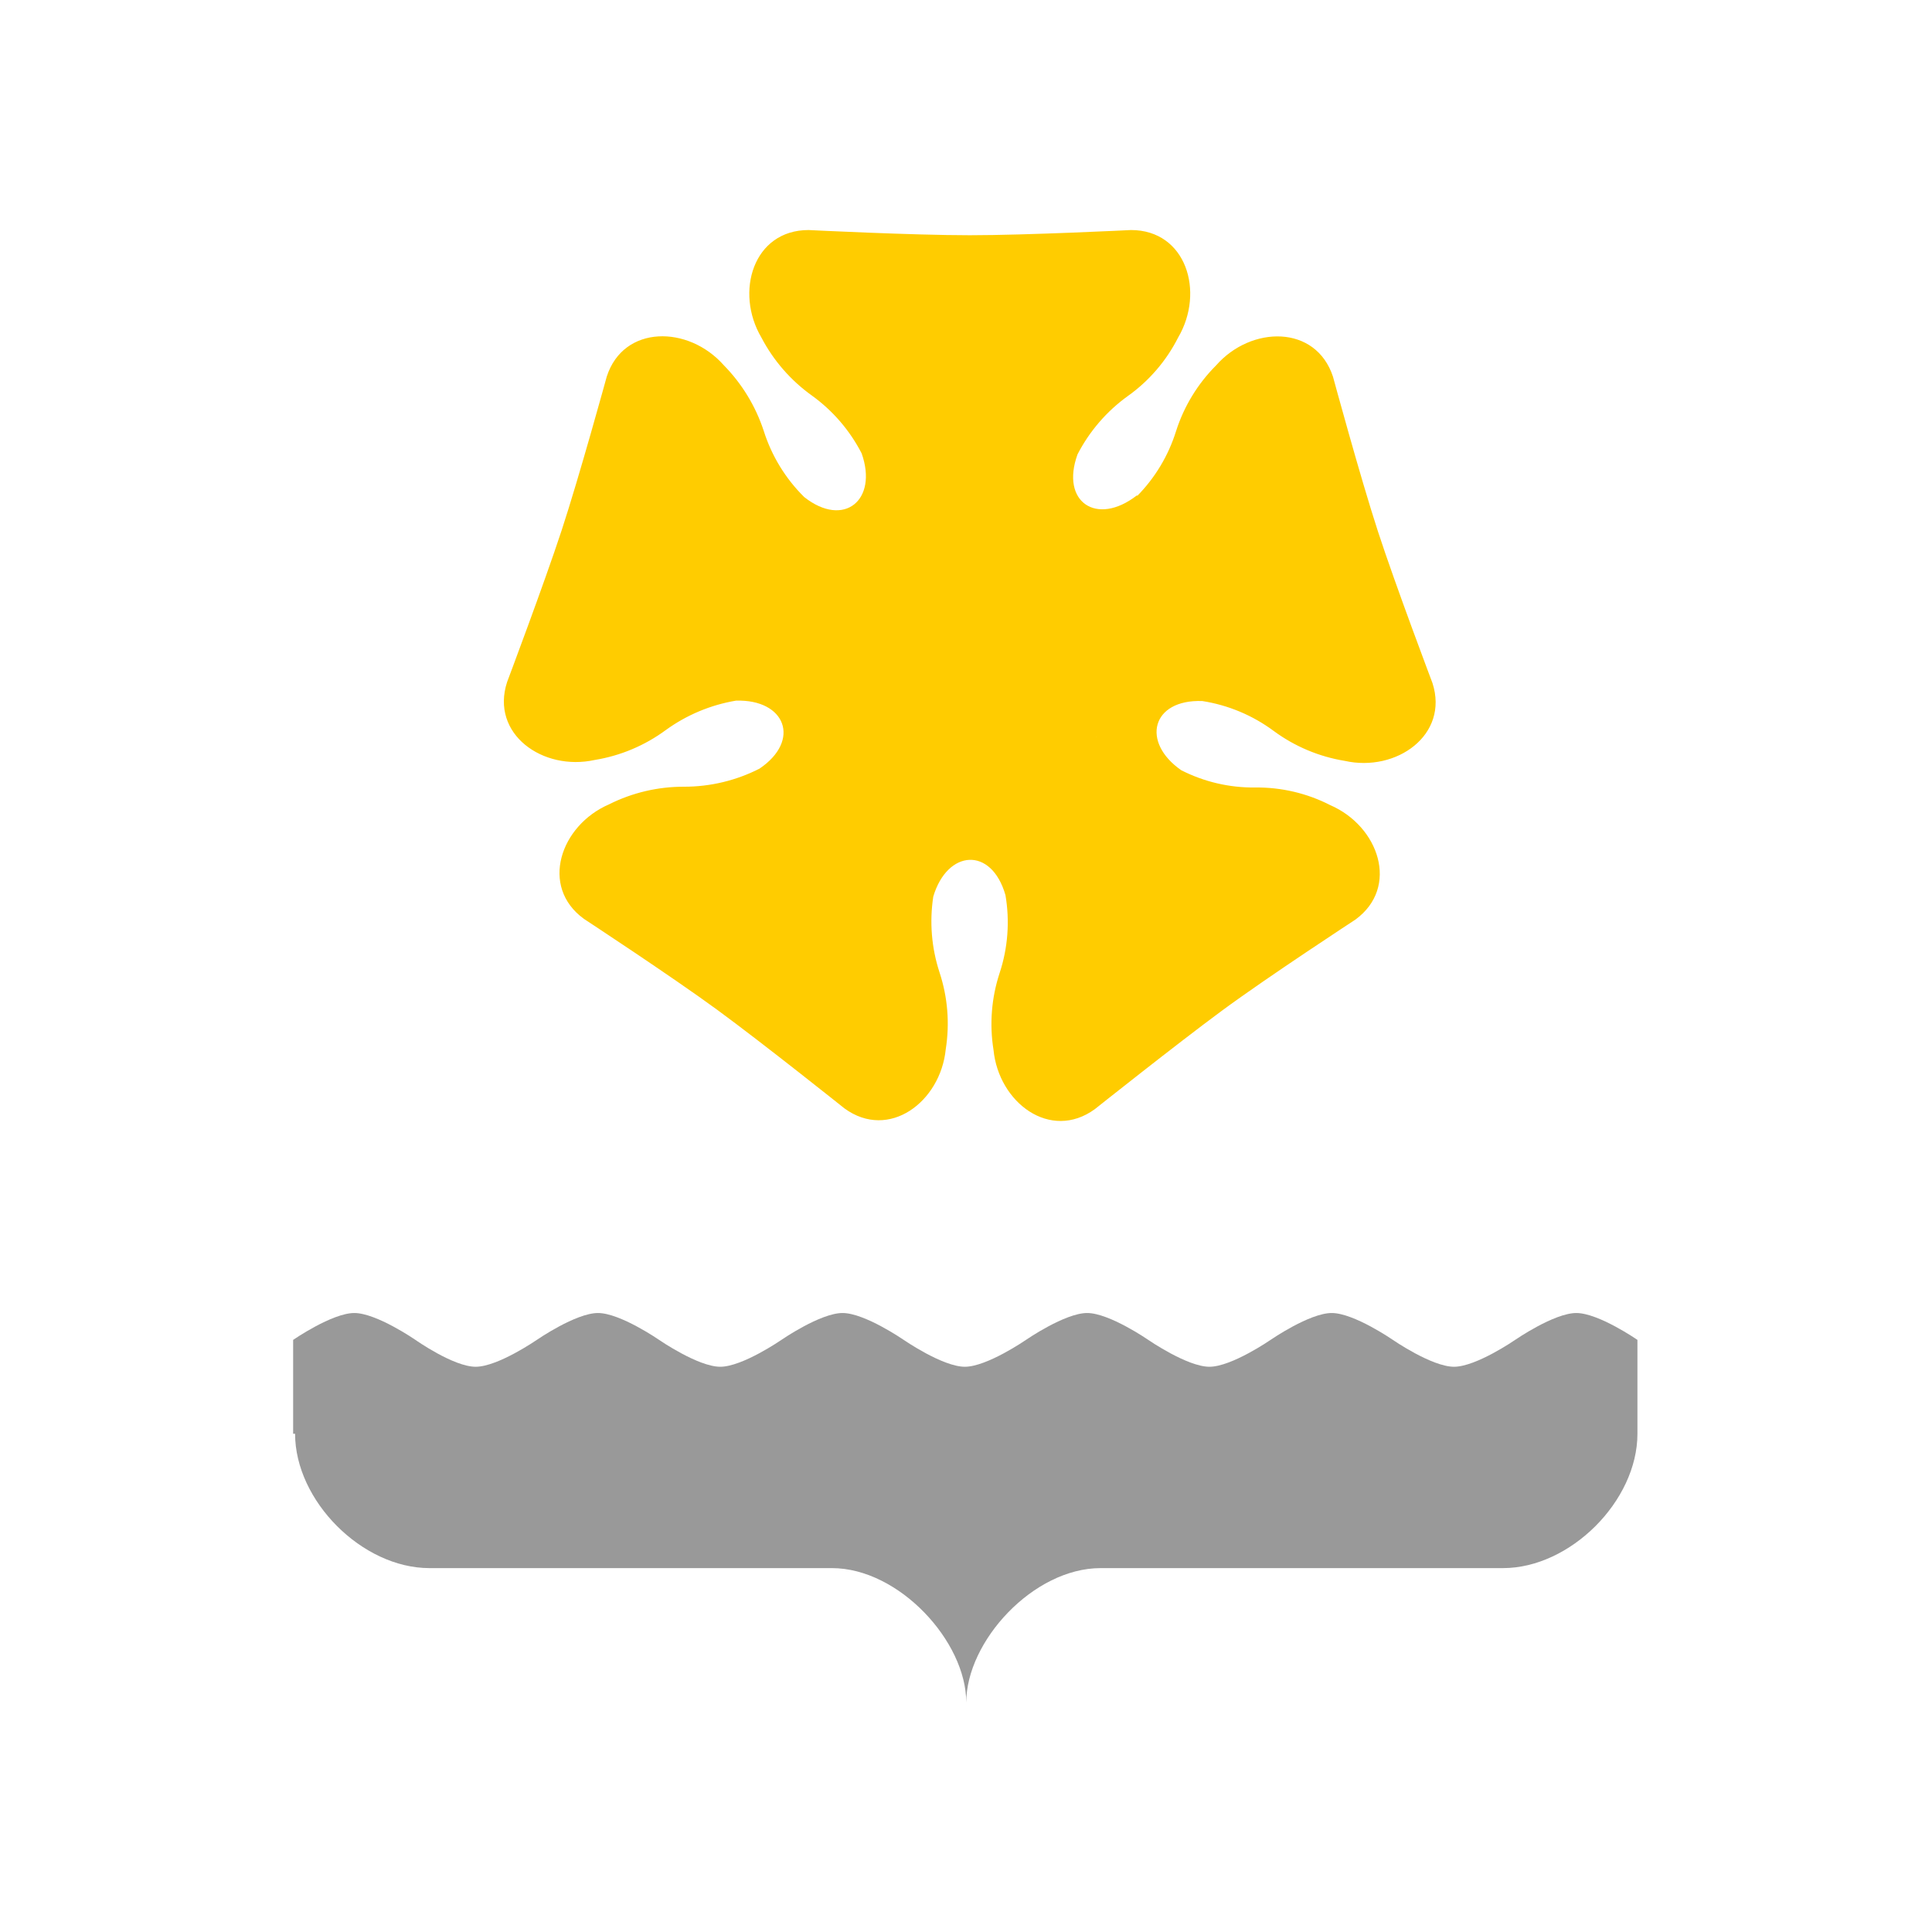
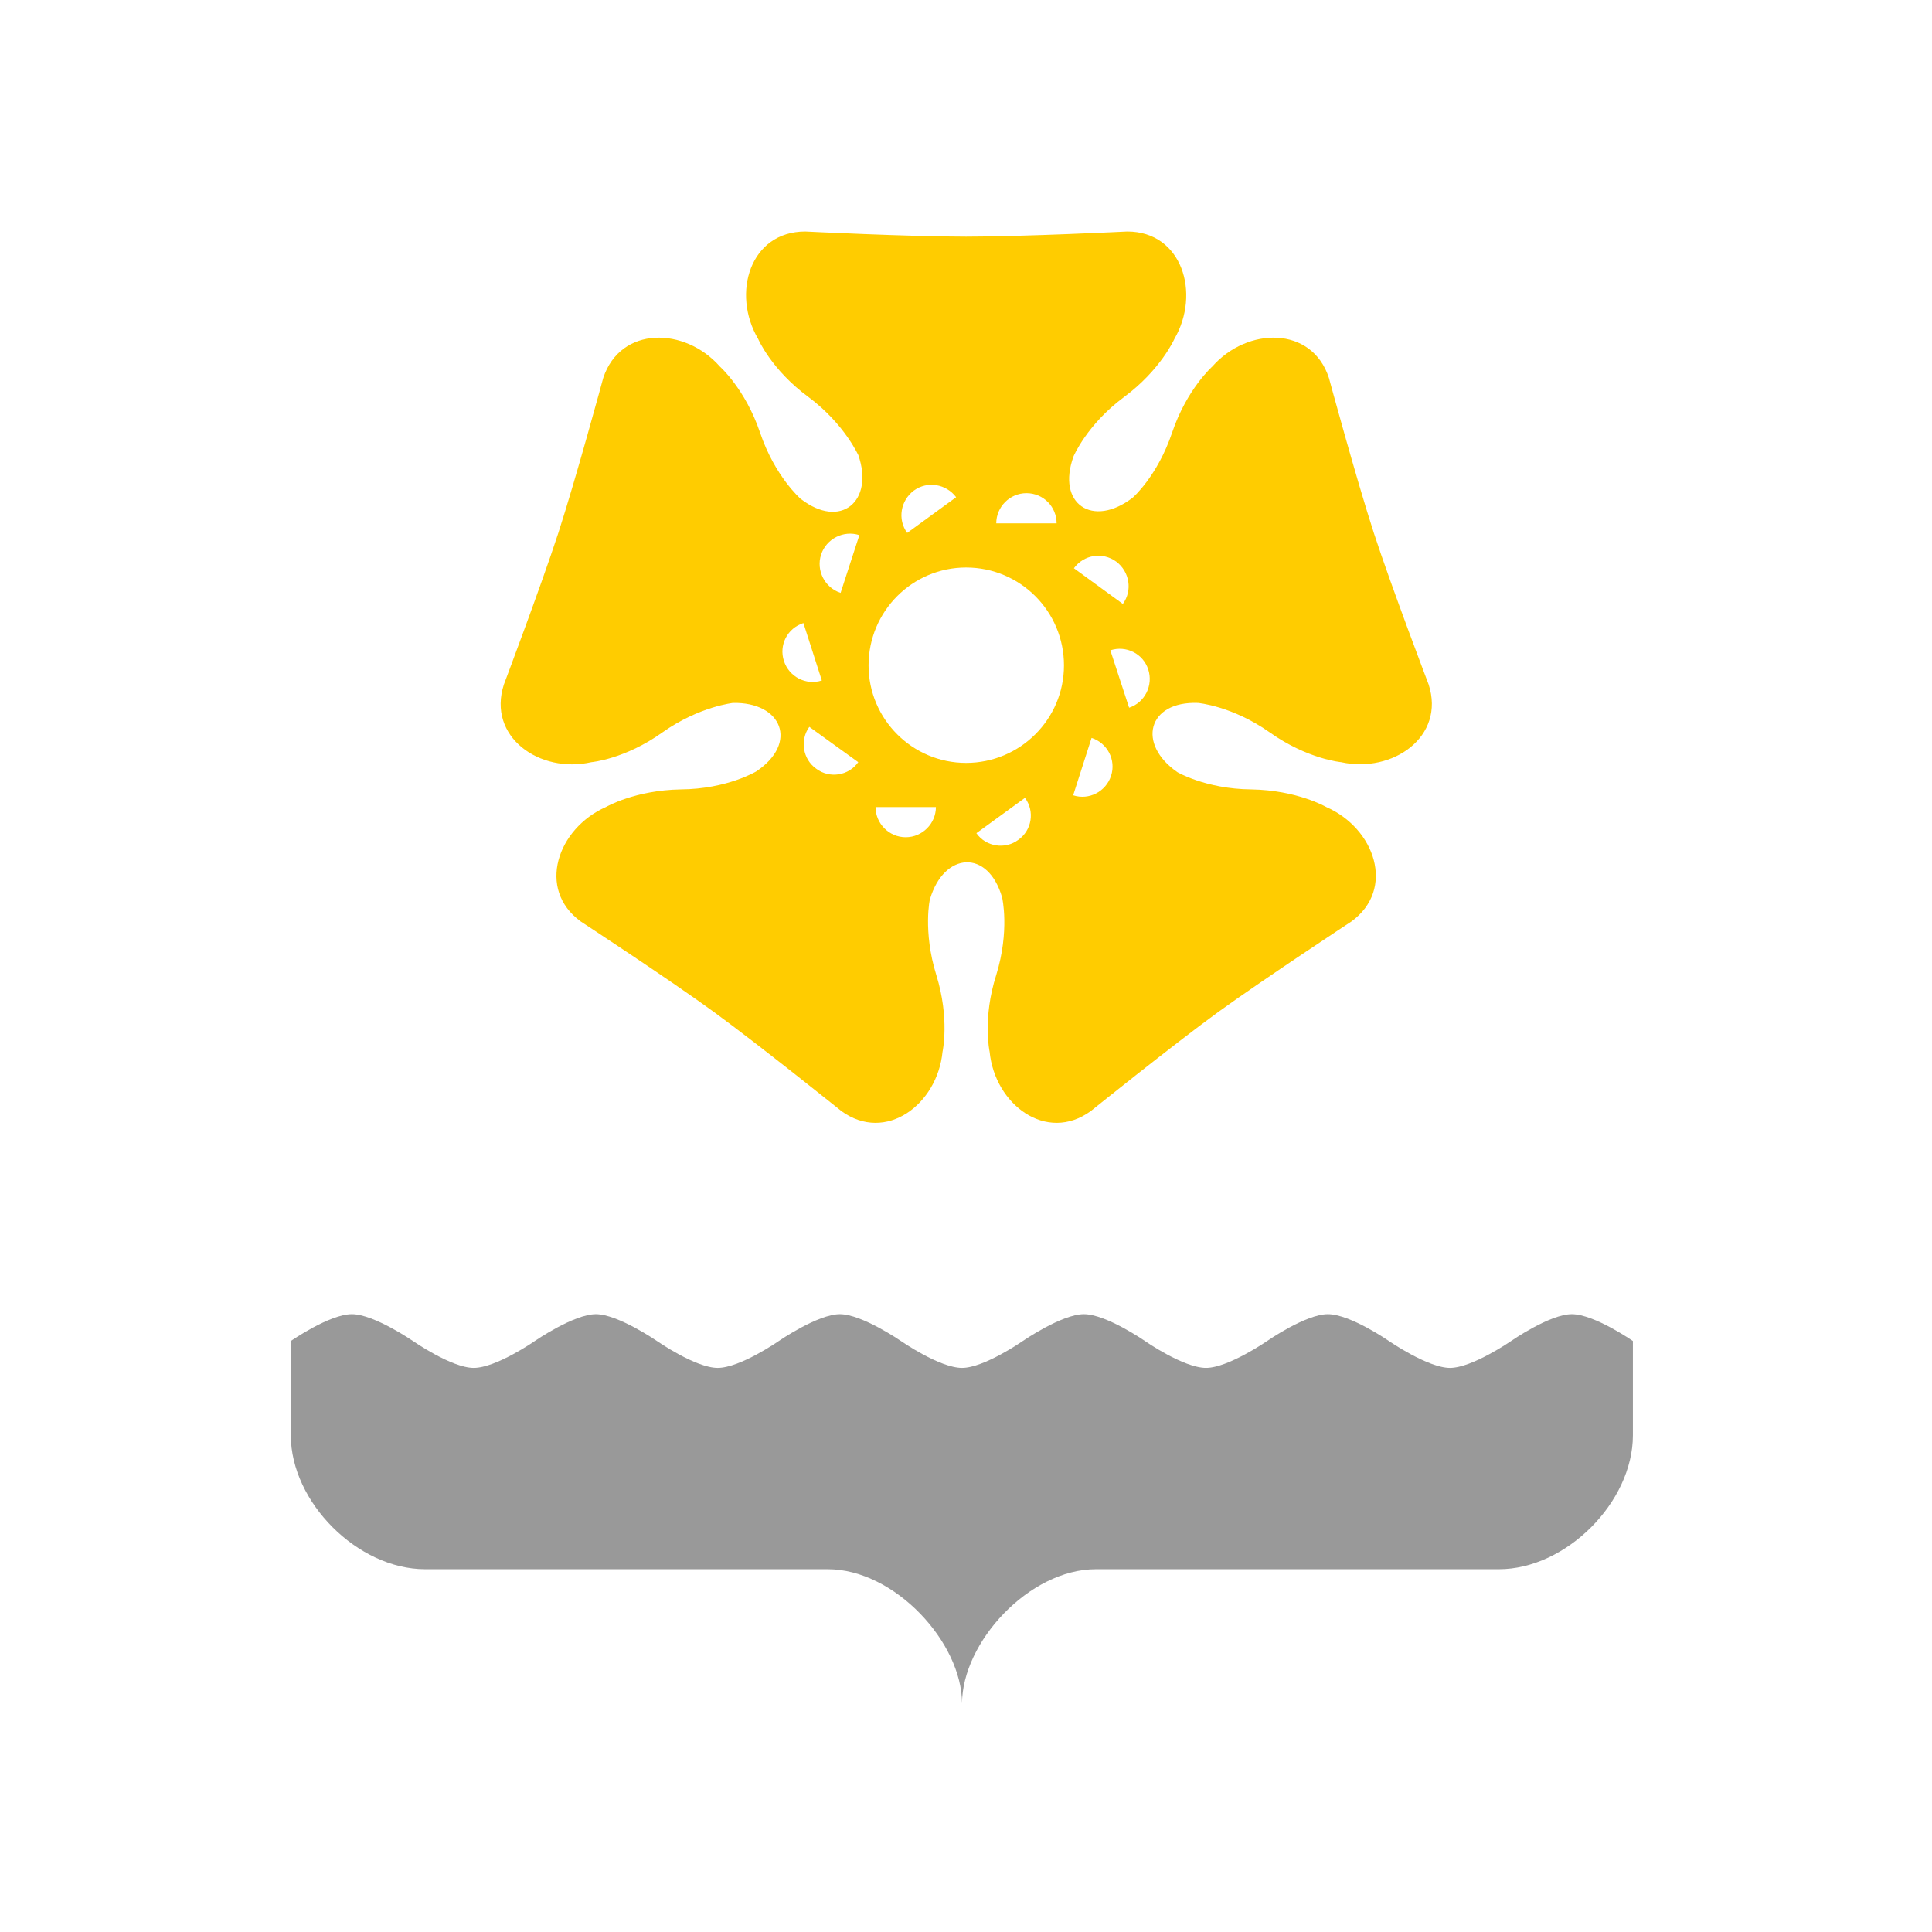
<svg xmlns="http://www.w3.org/2000/svg" id="city_sdvin" data-name="sdvin" width="52.5mm" height="52.5mm" viewBox="0 0 148.82 148.82">
-   <g id="sdvin">
-     <path id="path2941-1" d="M22.73,110.44c0,5.16,5.16,10.35,10.35,10.35h31c5.16,0,10.35,5.64,10.35,10.35,0-4.71,5.16-10.35,10.35-10.35h31c5.16,0,10.35-5.16,10.35-10.35v-7.23s-3-2.07-4.71-2.07-4.71,2.07-4.71,2.07-3,2.07-4.71,2.07-4.71-2.07-4.71-2.07-3-2.07-4.71-2.07-4.71,2.07-4.71,2.07-3,2.07-4.71,2.07-4.71-2.07-4.71-2.07-3-2.07-4.71-2.07-4.71,2.07-4.71,2.07-3,2.07-4.71,2.07-4.71-2.07-4.71-2.07-3-2.07-4.71-2.07-4.71,2.07-4.71,2.07-3,2.07-4.71,2.07-4.71-2.07-4.71-2.07-3-2.07-4.71-2.07-4.71,2.07-4.71,2.07-3,2.07-4.71,2.07S32,103.21,32,103.21s-3-2.07-4.71-2.07-4.71,2.07-4.71,2.07v7.23h0.11Z" style="fill: #999" />
-     <path id="path2880" d="M87.59,38.21a12.35,12.35,0,0,0,3-5,12.58,12.58,0,0,1,3.09-5.07c2.69-3.06,7.68-3.15,9,.88,0,0,2.1,7.74,3.46,11.91s4.2,11.68,4.2,11.68c1.3,4-2.78,6.89-6.75,6a12.65,12.65,0,0,1-5.47-2.3A12.44,12.44,0,0,0,92.61,54c-3.91-.14-4.73,3.17-1.62,5.33a12.23,12.23,0,0,0,5.7,1.33,12.36,12.36,0,0,1,5.78,1.36c3.74,1.62,5.36,6.32,1.93,8.82,0,0-6.72,4.39-10.26,7s-9.81,7.6-9.81,7.6c-3.43,2.49-7.4-.51-7.8-4.56A12.57,12.57,0,0,1,77,74.95a12.45,12.45,0,0,0,.45-6c-1.08-3.77-4.48-3.51-5.56.11a12.63,12.63,0,0,0,.48,5.84,12.58,12.58,0,0,1,.48,5.92c-0.4,4.05-4.37,7.06-7.8,4.56,0,0-6.26-5-9.81-7.6s-10.26-7-10.26-7c-3.43-2.49-1.81-7.2,1.93-8.82a12.79,12.79,0,0,1,5.78-1.36,12.77,12.77,0,0,0,5.81-1.39c3.23-2.18,2-5.36-1.81-5.24a12.83,12.83,0,0,0-5.41,2.27,12.65,12.65,0,0,1-5.47,2.3c-4,.88-8.05-2-6.75-6,0,0,2.83-7.51,4.2-11.68S46.74,29,46.74,29c1.3-4,6.29-3.94,9-.88a13,13,0,0,1,3.09,5.07,12.42,12.42,0,0,0,3.12,5.1c3.06,2.41,5.7.23,4.42-3.37a12.6,12.6,0,0,0-3.83-4.45A12.78,12.78,0,0,1,58.65,26c-2.07-3.51-.62-8.28,3.63-8.28,0,0,8,.4,12.42.4s12.42-.4,12.42-0.4c4.25,0,5.7,4.76,3.63,8.28a12.41,12.41,0,0,1-3.88,4.51A12.72,12.72,0,0,0,83,35c-1.33,3.66,1.47,5.56,4.56,3.17h0.06Zm-10.52,2a2.32,2.32,0,1,1,4.65,0H77.07Zm-6.86.71A2.33,2.33,0,1,1,74,38.15l-3.77,2.72v0Zm-5.13,4.62A2.32,2.32,0,1,1,66.5,41.1l-1.45,4.42h0Zm-1.45,6.75a2.32,2.32,0,0,1-1.42-4.42l1.45,4.42h0Zm2.81,6.32a2.33,2.33,0,0,1-3.77-2.75l3.77,2.72v0Zm6,3.46a2.32,2.32,0,0,1-4.65,0h4.65Zm6.86-.71a2.33,2.33,0,1,1-3.77,2.75l3.77-2.72v0Zm5.13-4.62A2.32,2.32,0,0,1,83,61.14l1.45-4.42h0ZM85.86,50a2.32,2.32,0,1,1,1.42,4.42L85.83,50h0Zm-2.81-6.32a2.33,2.33,0,0,1,3.77,2.75l-3.77-2.72v0ZM67.24,51.14a7.51,7.51,0,1,1,7.51,7.51A7.51,7.51,0,0,1,67.24,51.14Z" style="fill: #fc0" />
+   <g transform="matrix(0.02834667,0,0,0.02834667,-446.7656,-892.8036)" style="clip-rule:evenodd;fill-rule:evenodd;image-rendering:optimizeQuality;shape-rendering:geometricPrecision;text-rendering:geometricPrecision" id="sdvin">
+     <path id="path2880" class="fil3" d="m 18839,32848 c 0,0 67,-58 107,-177 40,-118 109,-179 109,-179 95,-108 271,-111 317,31 0,0 74,273 122,421 48,147 149,412 149,412 46,142 -98,242 -238,211 0,0 -91,-8 -194,-81 -102,-72 -195,-80 -195,-80 -137,-5 -166,112 -56,188 -4,-2 76,46 201,47 125,2 204,48 204,48 132,58 189,223 68,311 0,0 -236,155 -362,246 -125,91 -346,269 -346,269 -121,88 -261,-18 -275,-161 0,0 -20,-90 18,-209 37,-120 16,-210 16,-210 -38,-133 -158,-124 -196,4 0,-4 -20,87 17,206 37,119 17,209 17,209 -14,143 -154,249 -275,161 0,0 -220,-177 -346,-269 -125,-91 -362,-246 -362,-246 -121,-88 -63,-253 68,-311 0,0 79,-46 204,-48 126,-1 205,-49 205,-49 115,-77 70,-189 -64,-186 4,0 -89,8 -191,80 -102,73 -193,81 -193,81 -141,32 -284,-69 -238,-211 0,0 100,-265 148,-412 48,-148 122,-421 122,-421 47,-142 222,-139 317,-31 0,0 69,61 109,179 40,119 110,180 110,180 109,85 201,7 157,-119 1,4 -35,-82 -135,-157 -101,-74 -137,-158 -137,-158 -73,-124 -22,-292 128,-292 0,0 282,14 437,14 155,0 438,-14 438,-14 149,0 200,168 128,292 0,0 -37,84 -137,158 -101,75 -137,161 -137,161 -47,129 52,196 161,112 l 0,0 z m -371,70 c 0,-45 37,-82 82,-82 46,0 82,37 82,82 l -164,0 z m -242,26 c -27,-37 -18,-88 18,-115 37,-27 88,-18 115,18 l -133,97 z m -181,163 c -43,-14 -67,-61 -53,-104 14,-43 61,-67 104,-53 l -51,157 z m -51,238 c -43,14 -89,-10 -103,-53 -14,-43 9,-89 53,-103 l 50,156 z m 99,222 c -26,37 -78,45 -114,18 -37,-26 -45,-78 -19,-114 l 133,96 z m 211,122 c 0,45 -37,82 -82,82 -45,0 -82,-37 -82,-82 l 164,0 z m 242,-25 c 27,36 19,88 -18,114 -36,27 -88,19 -114,-18 l 132,-96 z m 181,-163 c 43,14 67,60 53,103 -14,43 -60,67 -103,53 l 50,-156 z m 51,-238 c 43,-14 89,9 103,52 14,43 -9,90 -52,104 l -51,-156 z m -99,-223 c 27,-37 78,-45 115,-18 36,27 45,78 18,115 l -133,-97 z m -558,264 c 0,-147 119,-266 265,-266 147,0 266,119 266,266 0,146 -119,265 -266,265 -146,0 -265,-119 -265,-265 z" style="fill:#ffcc00" />
+     <path id="path2941" class="fil4" d="m 16551,35396 c 0,182 182,364 365,364 l 1094,0 c 182,0 365,199 365,365 0,-166 182,-365 364,-365 l 1095,0 c 182,0 364,-182 364,-364 l 0,-256 c 0,0 -105,-73 -166,-73 -60,0 -165,73 -165,73 0,0 -106,73 -166,73 -60,0 -166,-73 -166,-73 0,0 -105,-73 -166,-73 -60,0 -165,73 -165,73 0,0 -106,73 -166,73 -61,0 -166,-73 -166,-73 0,0 -105,-73 -166,-73 -60,0 -166,73 -166,73 0,0 -105,73 -165,73 -61,0 -166,-73 -166,-73 0,0 -106,-73 -166,-73 -60,0 -166,73 -166,73 0,0 -105,73 -166,73 -60,0 -165,-73 -165,-73 0,0 -106,-73 -166,-73 -60,0 -166,73 -166,73 0,0 -105,73 -166,73 -60,0 -165,-73 -165,-73 0,0 -106,-73 -166,-73 -61,0 -166,73 -166,73 l 0,256 z" style="fill:#999999" />
  </g>
</svg>
